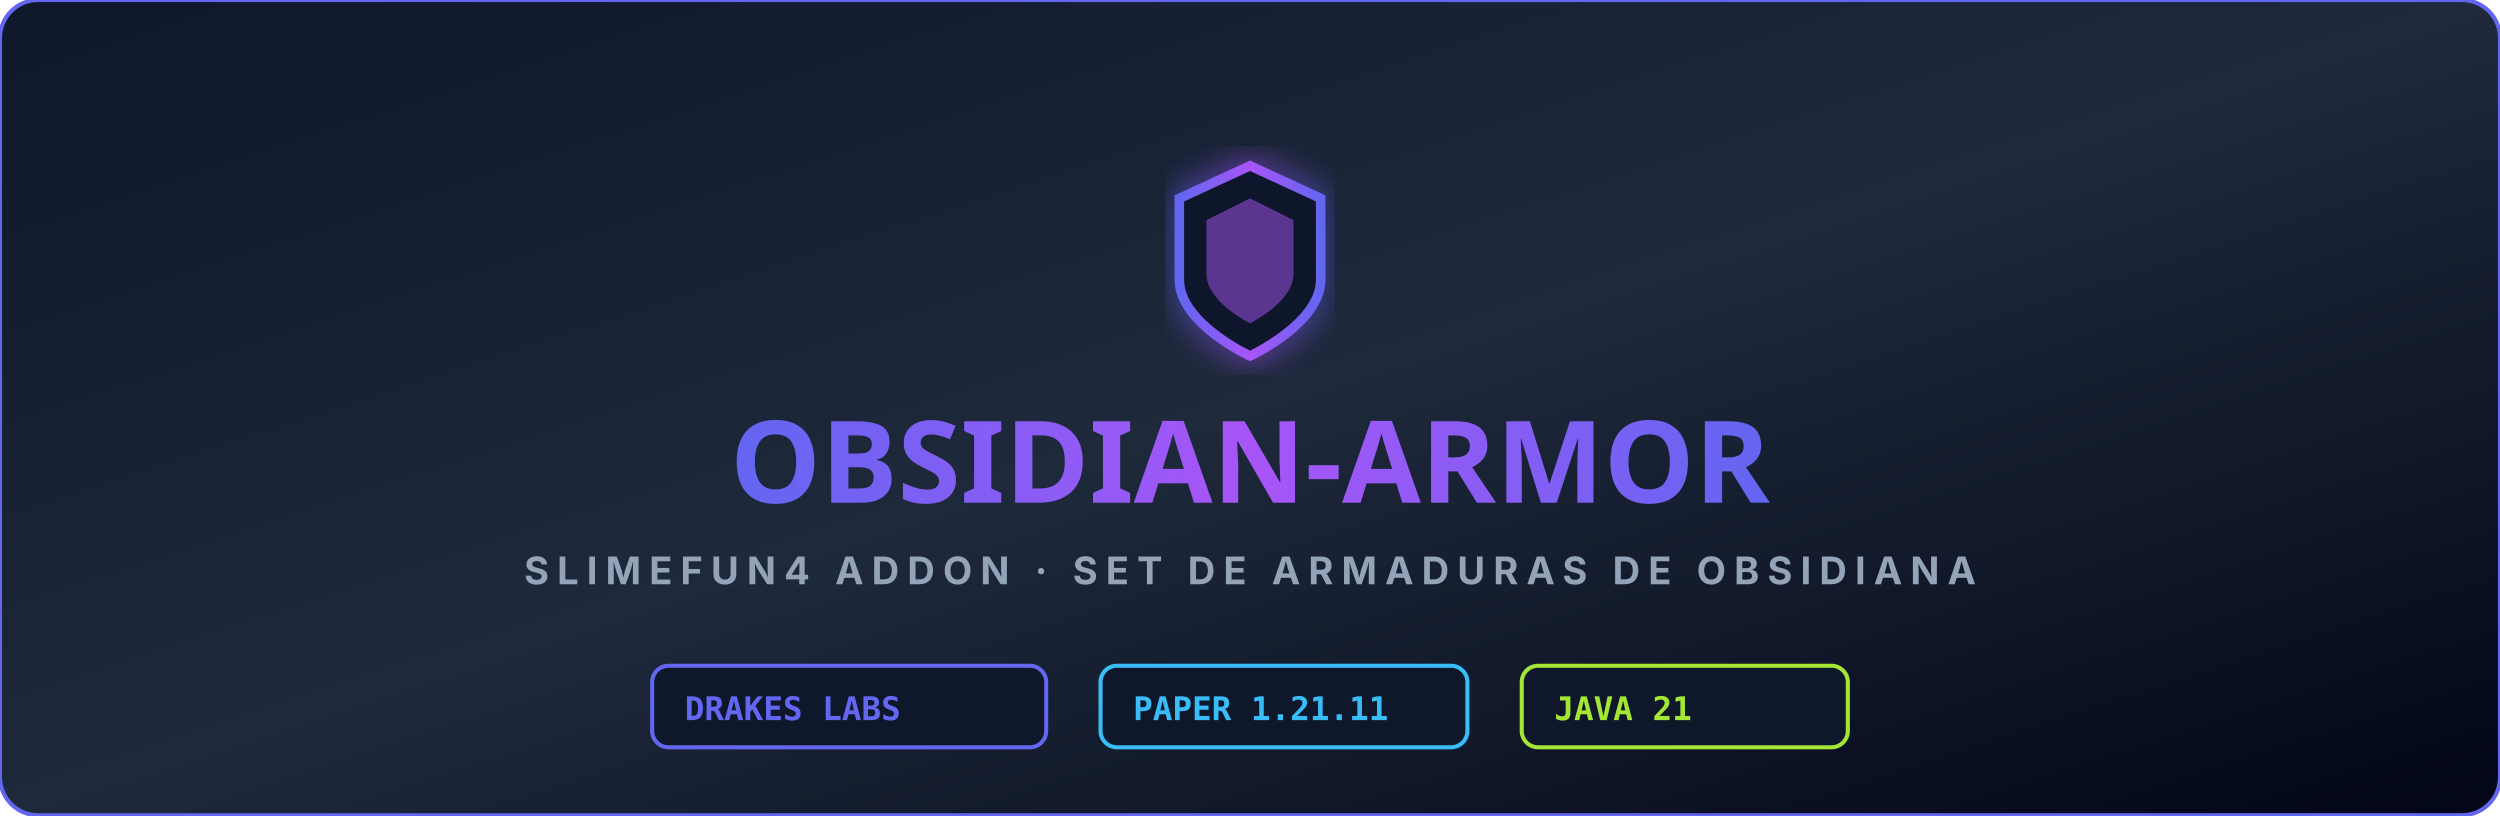
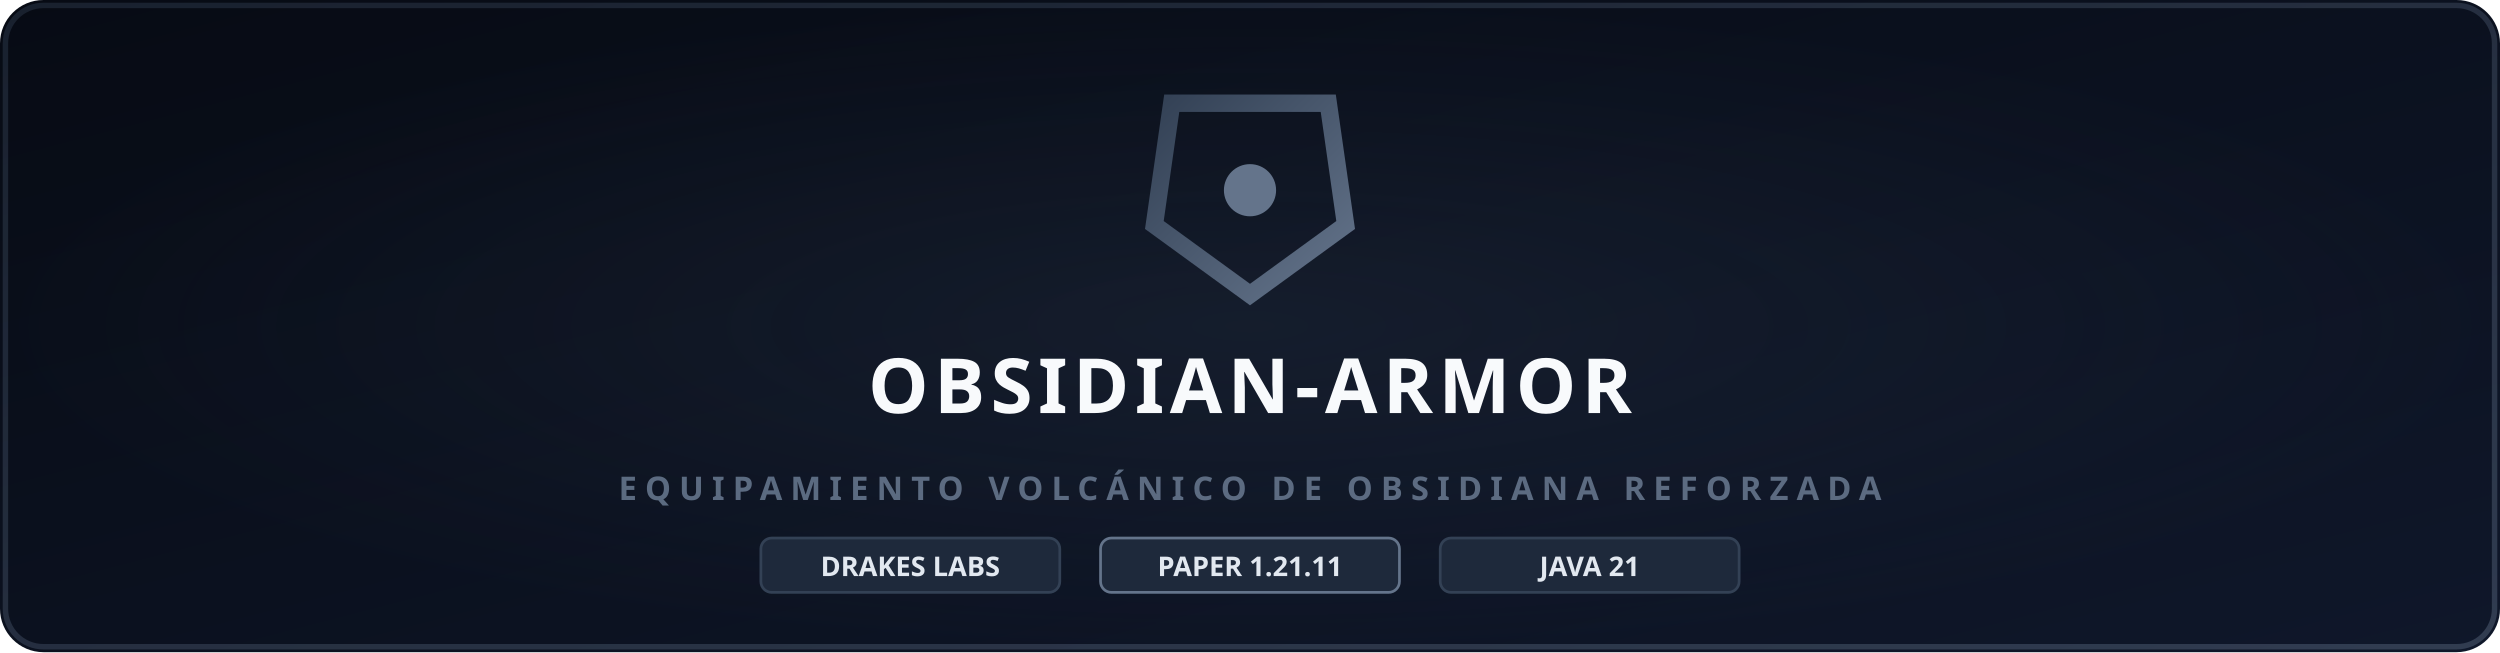
- <svg xmlns="http://www.w3.org/2000/svg" viewBox="0 0 920 300" width="920" height="300">
+ <svg xmlns="http://www.w3.org/2000/svg" viewBox="0 0 920 240" width="920" height="240" role="img" aria-label="Obsidian-Armor Banner">
  <defs>
-     <linearGradient id="bgG" x1="0%" y1="0%" x2="100%" y2="100%">
-       <stop offset="0%" stop-color="#0F172A" />
-       <stop offset="50%" stop-color="#1E293B" />
-       <stop offset="100%" stop-color="#020617" />
+     <linearGradient id="bFondo" x1="0" y1="0" x2="1" y2="1">
+       <stop offset="0%" stop-color="#070B14" />
+       <stop offset="100%" stop-color="#0F172A" />
    </linearGradient>
-     <linearGradient id="acG" x1="0%" y1="0%" x2="100%" y2="0%">
-       <stop offset="0%" stop-color="#6366F1" />
-       <stop offset="50%" stop-color="#A855F7" />
-       <stop offset="100%" stop-color="#6366F1" />
+     <linearGradient id="acG" x1="0" y1="0" x2="1" y2="1">
+       <stop offset="0%" stop-color="#334155" />
+       <stop offset="100%" stop-color="#64748B" />
    </linearGradient>
-     <filter id="glowF">
-       <feGaussianBlur stdDeviation="6" result="blur" />
-       <feMerge>
-         <feMergeNode in="blur" />
-         <feMergeNode in="SourceGraphic" />
-       </feMerge>
-     </filter>
+     <radialGradient id="bHalo" cx="50%" cy="50%" r="50%">
+       <stop offset="0%" stop-color="#334155" stop-opacity="0.25" />
+       <stop offset="100%" stop-color="#334155" stop-opacity="0" />
+     </radialGradient>
  </defs>
-   <style>
-     @keyframes latido {
-       0%, 100% { opacity: 0.85; filter: drop-shadow(0 0 15px #6366F1b3); }
-       50%      { opacity: 1;    filter: drop-shadow(0 0 30px #A855F7); }
-     }
-     .fondo  { fill: url(#bgG); }
-     .titulo { font-family: 'Outfit', 'Segoe UI', sans-serif; font-weight: 900; font-size: 42px;
-                fill: url(#acG); animation: latido 3.5s infinite ease-in-out; }
-     .sub    { font-family: 'Inter', 'Segoe UI', sans-serif; font-weight: 700; font-size: 14px;
-                fill: #94A3B8; letter-spacing: 3px; }
-     .chapa  { fill: #0F172A; stroke-width: 1.5; rx: 6px; }
-     .ctexto { font-family: 'JetBrains Mono', monospace; font-size: 12px; font-weight: 700; }
-   </style>
-   <rect class="fondo" width="920" height="300" rx="14" stroke="#6366F1" stroke-width="1.5" />
-   <g transform="translate(460, 95)" filter="url(#glowF)">
-     <g>
-       <animateTransform attributeName="transform" type="rotate" from="0 0 0" to="360 0 0" dur="24s" repeatCount="indefinite" />
-       <path d="M 0 -34 L 26 -22 L 26 8 C 26 24 0 36 0 36 C 0 36 -26 24 -26 8 L -26 -22 Z" fill="#0F172A" stroke="url(#acG)" stroke-width="3.5" />
-       <path d="M 0 -22 L 16 -14 L 16 6 C 16 16 0 24 0 24 C 0 24 -16 16 -16 6 L -16 -14 Z" fill="#A855F7" opacity="0.5" />
-     </g>
+   <rect width="920" height="240" rx="16" fill="url(#bFondo)" />
+   <rect width="920" height="240" rx="16" fill="url(#bHalo)" />
+   <rect x="2" y="2" width="916" height="236" rx="14" fill="none" stroke="url(#acG)" stroke-width="2" opacity="0.4" />
+   <g transform="translate(460,70) scale(1.6)">
+     <path d="M-18,-20 L18,-20 L22,8 L0,24 L-22,8 Z" fill="none" stroke="url(#acG)" stroke-width="4" />
+     <circle cx="0" cy="0" r="6" fill="#64748B" />
  </g>
-   <text x="460" y="185" text-anchor="middle" class="titulo">OBSIDIAN-ARMOR</text>
-   <text x="460" y="215" text-anchor="middle" class="sub">SLIMEFUN4 ADDON · SET DE ARMADURAS DE OBSIDIANA</text>
-   <g transform="translate(240, 245)">
-     <rect x="0" y="0" width="145" height="30" class="chapa" stroke="#6366F1" />
-     <text x="12" y="20" class="ctexto" fill="#6366F1">DRAKES LABS</text>
-     <rect x="165" y="0" width="135" height="30" class="chapa" stroke="#38BDF8" />
-     <text x="177" y="20" class="ctexto" fill="#38BDF8">PAPER 1.21.11</text>
-     <rect x="320" y="0" width="120" height="30" class="chapa" stroke="#A3E635" />
-     <text x="332" y="20" class="ctexto" fill="#A3E635">JAVA 21</text>
+   <text x="460" y="152" text-anchor="middle" font-family="'Segoe UI', system-ui, -apple-system, sans-serif" font-weight="900" font-size="28" fill="#F8FAFC" letter-spacing="2">
+     OBSIDIAN-ARMOR
+   </text>
+   <text x="460" y="184" text-anchor="middle" font-family="'Segoe UI', system-ui, -apple-system, sans-serif" font-weight="700" font-size="12" fill="#64748B" letter-spacing="3" opacity="0.9">
+     EQUIPAMIENTO VOLCÁNICO DE OBSIDIANA REFORZADA
+   </text>
+   <g transform="translate(460, 210)">
+     <rect x="-180" y="-12" width="110" height="20" rx="4" fill="#1E293B" stroke="#334155" stroke-width="1" />
+     <text x="-125" y="2" text-anchor="middle" font-family="sans-serif" font-size="10" font-weight="700" fill="#E2E8F0">DRAKES LABS</text>
+     <rect x="-55" y="-12" width="110" height="20" rx="4" fill="#1E293B" stroke="#64748B" stroke-width="1" />
+     <text x="0" y="2" text-anchor="middle" font-family="sans-serif" font-size="10" font-weight="700" fill="#E2E8F0">PAPER 1.21.11</text>
+     <rect x="70" y="-12" width="110" height="20" rx="4" fill="#1E293B" stroke="#334155" stroke-width="1" />
+     <text x="125" y="2" text-anchor="middle" font-family="sans-serif" font-size="10" font-weight="700" fill="#E2E8F0">JAVA 21</text>
  </g>
</svg>
